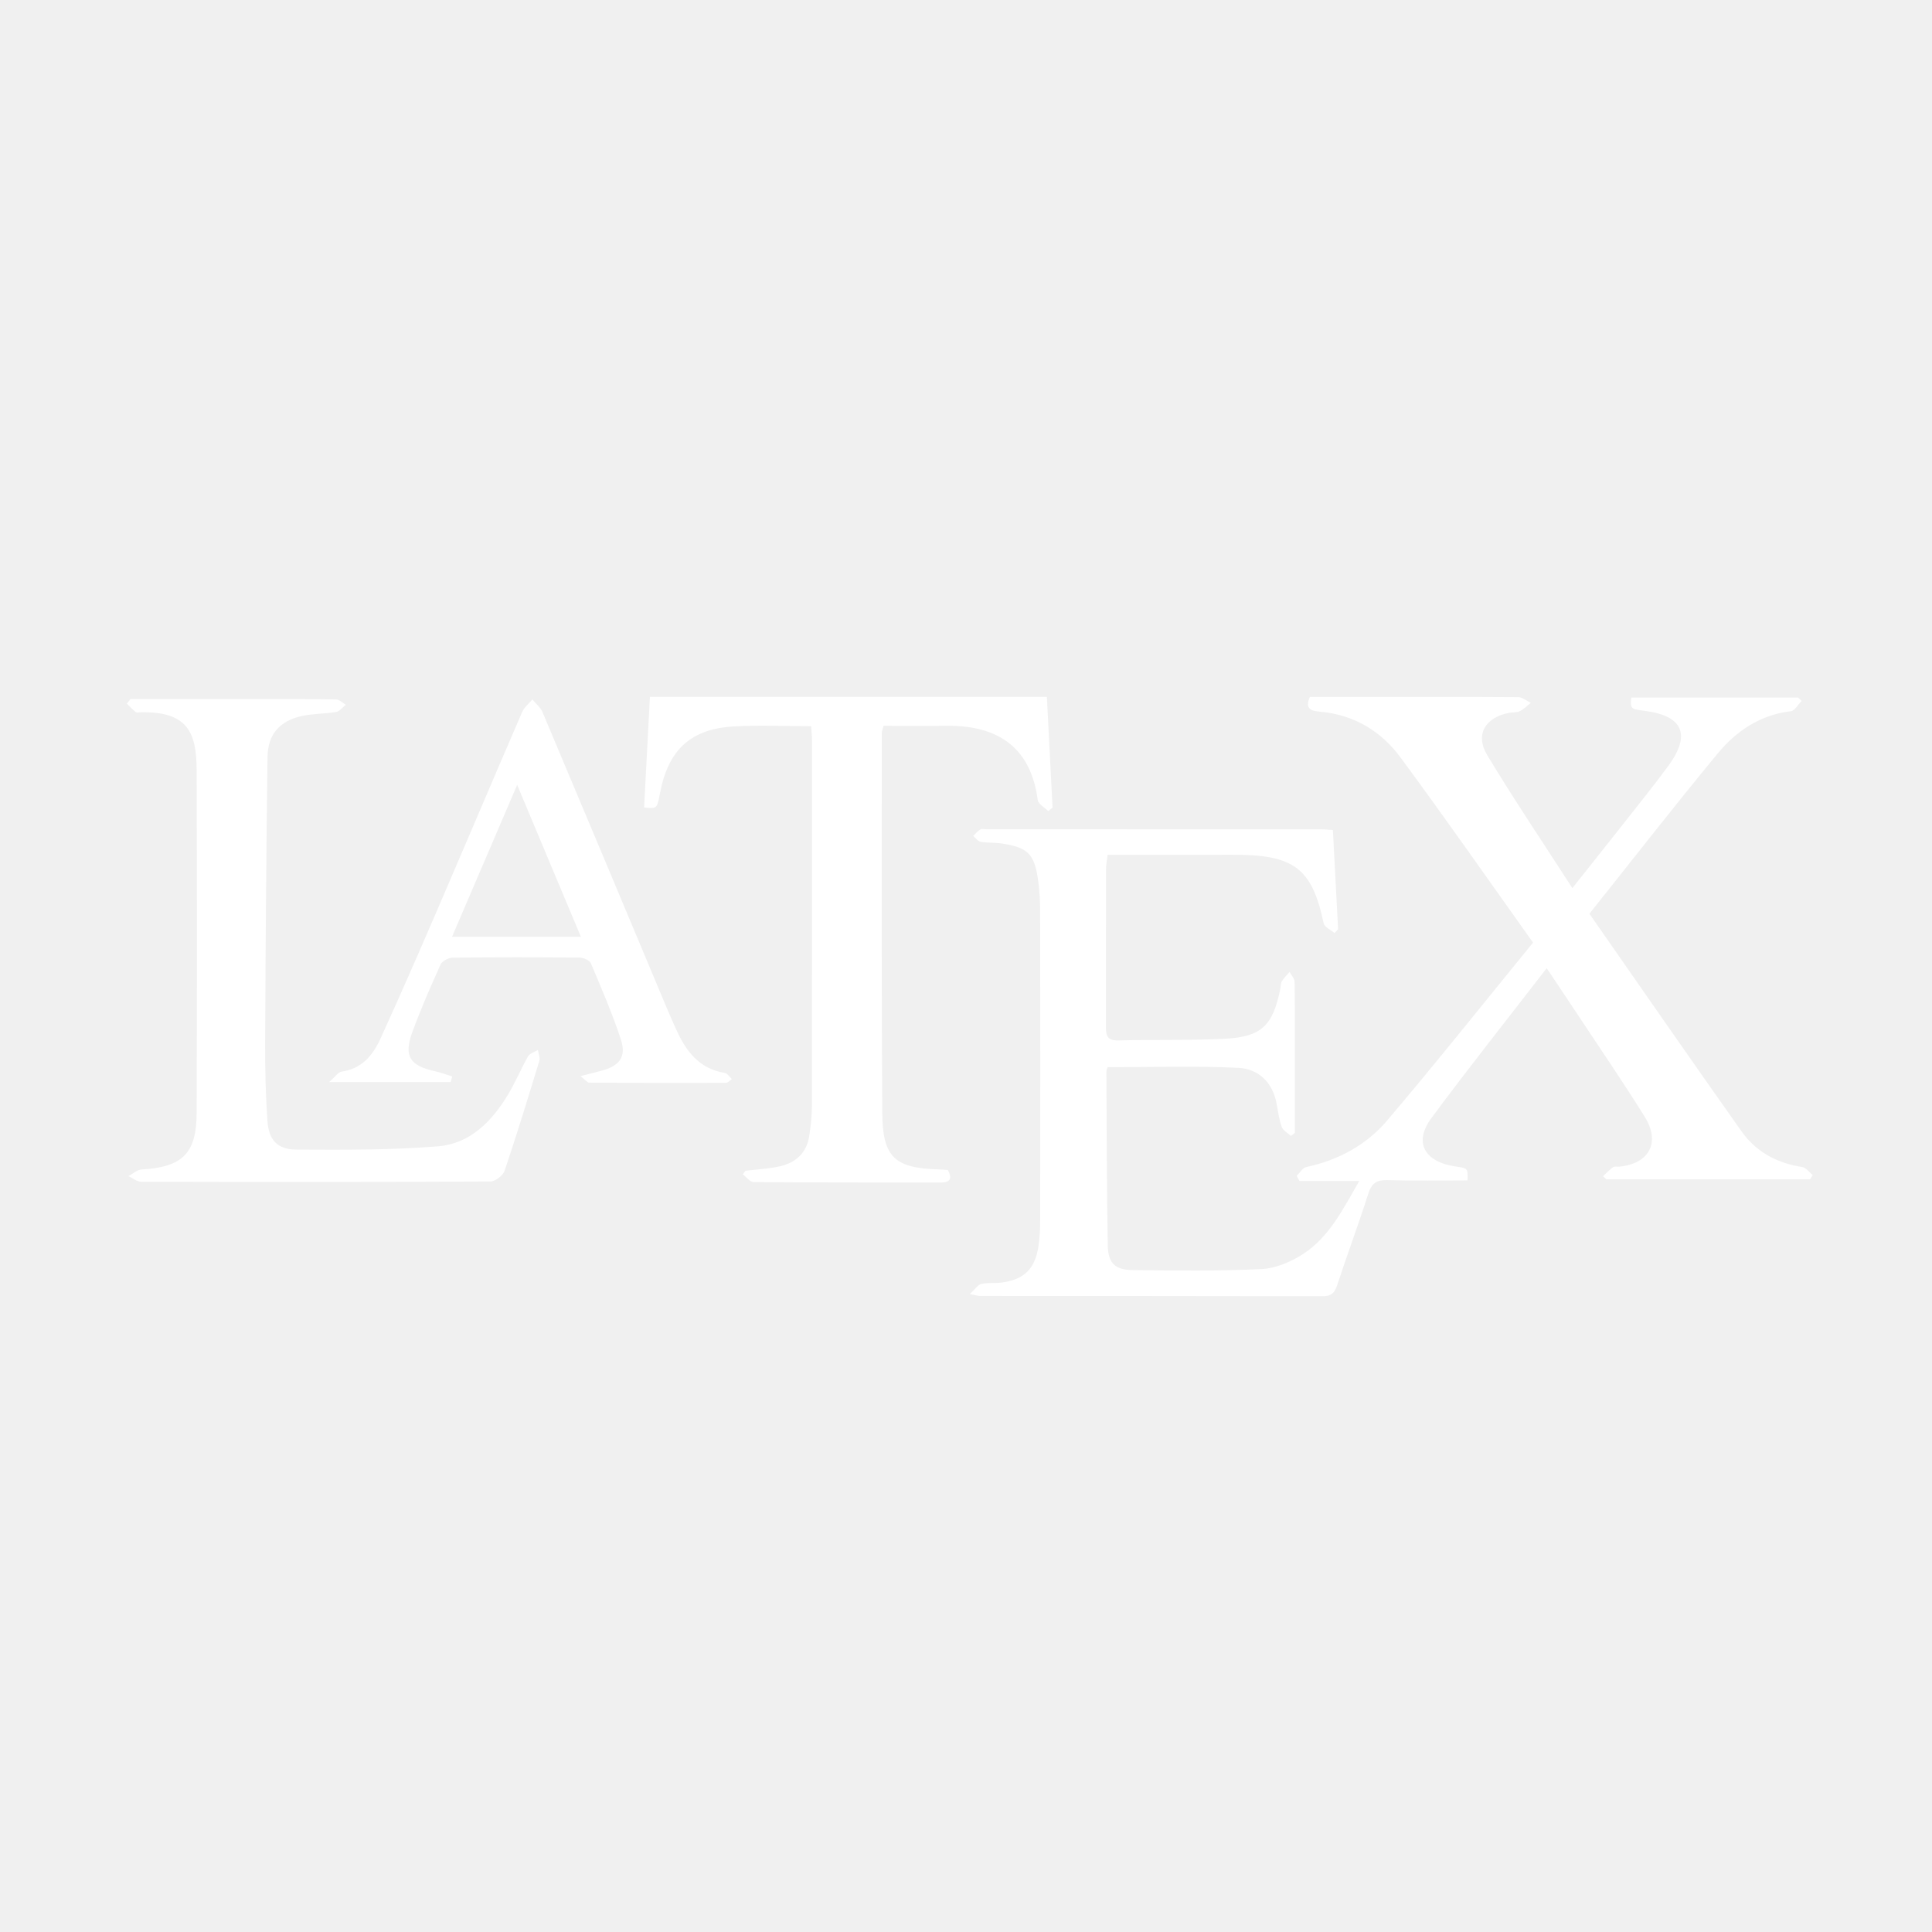
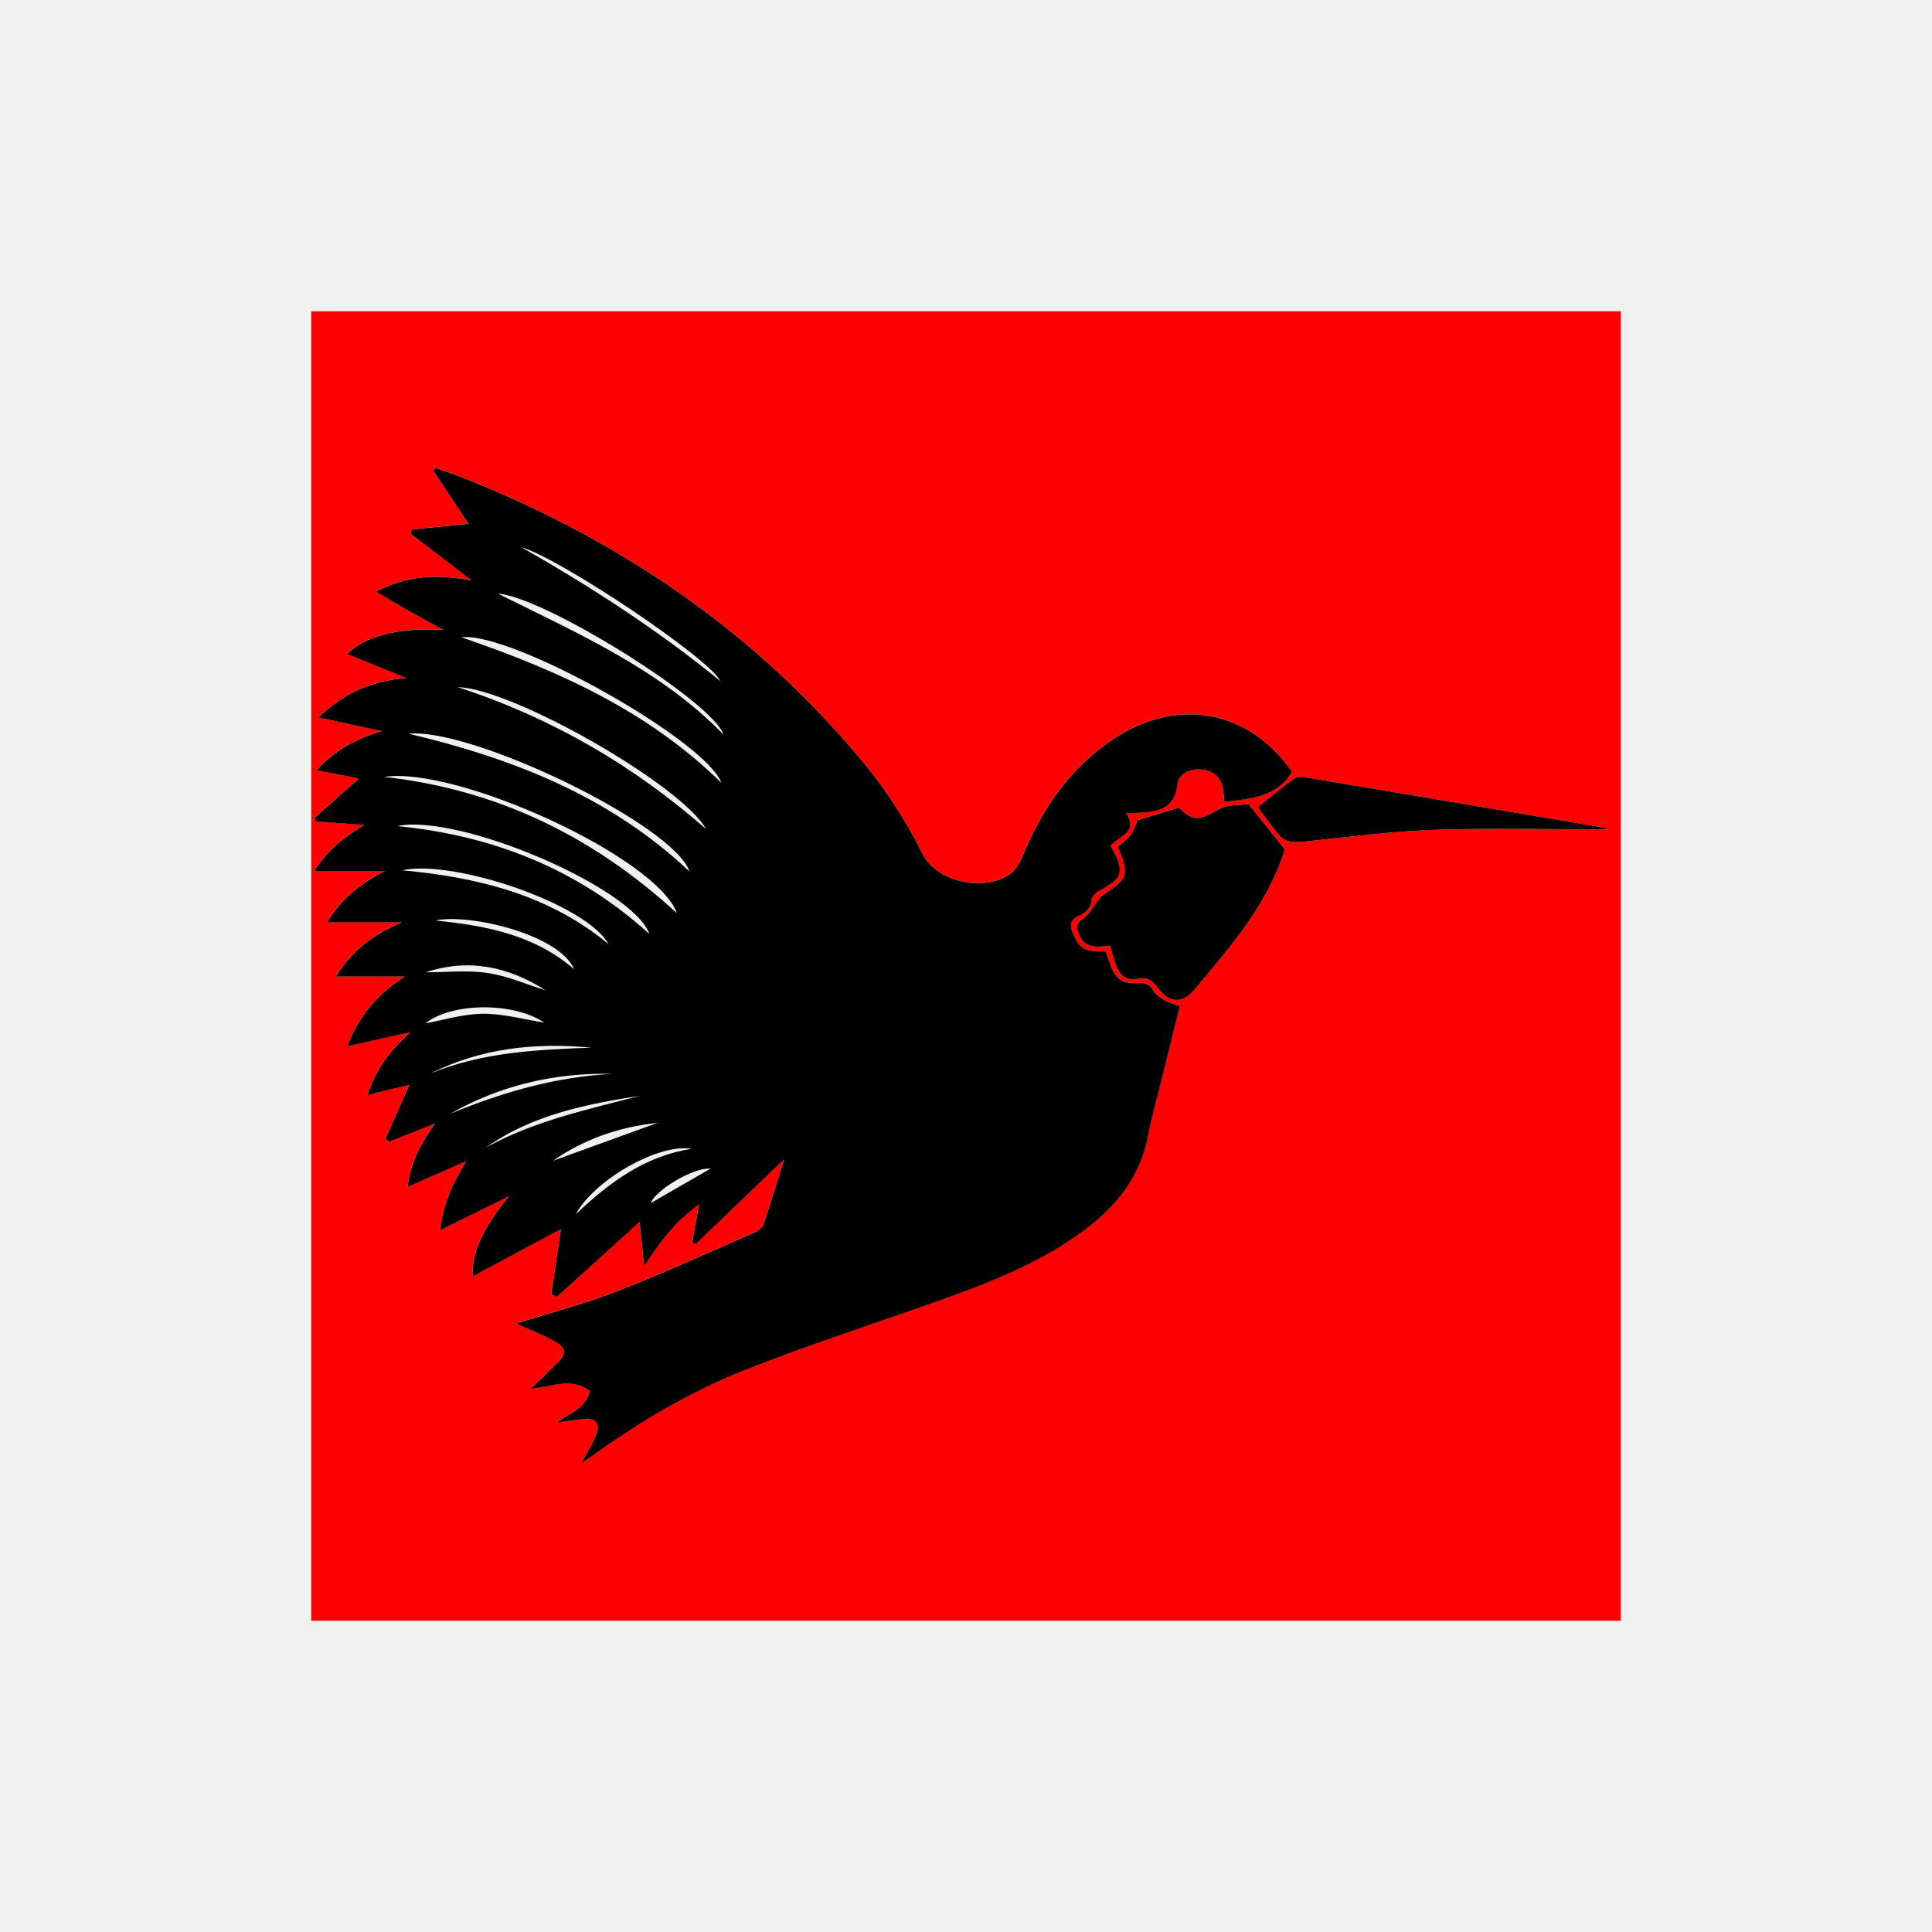
<svg xmlns="http://www.w3.org/2000/svg" version="1.1" id="Layer_1" x="0px" y="0px" viewBox="0 0 600 600" style="enable-background:new 0 0 600 600;" xml:space="preserve">
  <style type="text/css">
- 	.st0{fill: #FFFFFF}
+ 	.st0{fill: red;}
</style>
  <g>
-     <path class="st0" d="M480.34,300.68c-12.29,15.91-24.3,31.01-35.78,46.51c-5.64,7.61-2.22,13.71,7.7,15.11c3.59,0.51,3.59,0.51,3.5,4.28   c-8.27,0-16.57,0.17-24.86-0.08c-3.42-0.1-4.95,0.99-6,4.29c-3.01,9.5-6.53,18.84-9.62,28.31c-0.8,2.46-1.88,3.46-4.52,3.45   c-35.5-0.08-70.99-0.06-106.49-0.08c-0.48,0-0.97-0.17-3.09-0.58c1.62-1.49,2.46-2.86,3.58-3.14c1.9-0.49,3.98-0.16,5.96-0.4   c7.19-0.86,10.67-4.12,11.77-11.25c0.43-2.78,0.55-5.63,0.55-8.45c0.04-31.83,0.04-63.66-0.01-95.49   c-0.01-3.32-0.19-6.67-0.66-9.95c-1.14-8.06-3.23-10.08-11.39-11.27c-2.13-0.31-4.34-0.14-6.45-0.52   c-0.84-0.15-1.53-1.18-2.29-1.81c0.72-0.69,1.36-1.51,2.2-2c0.5-0.29,1.3-0.07,1.97-0.07c34.66,0,69.32,0,103.99,0.01   c0.98,0,1.95,0.12,3.54,0.22c0.54,10.35,1.08,20.58,1.62,30.82c-0.37,0.4-0.74,0.79-1.11,1.19c-1.17-1.02-3.14-1.87-3.39-3.08   c-3.66-17.55-9.66-21.34-28.6-21.24c-12.65,0.06-25.31,0.01-38.48,0.01c-0.19,1.62-0.49,3.02-0.49,4.42   c-0.03,16.16,0.01,32.33-0.04,48.49c-0.01,2.75,0.04,4.84,3.84,4.74c10.99-0.3,22,0.03,32.98-0.52c11.51-0.58,15-4.04,17.33-15.44   c0.17-0.81,0.09-1.76,0.5-2.43c0.64-1.06,1.58-1.93,2.39-2.88c0.54,1.02,1.54,2.03,1.56,3.06c0.13,7.5,0.07,15,0.07,22.5   c0,8.14,0,16.29,0,24.43c-0.4,0.31-0.8,0.62-1.2,0.93c-0.99-0.92-2.45-1.67-2.86-2.79c-0.84-2.32-1.16-4.84-1.61-7.29   c-1.24-6.63-5.7-10.76-11.88-11.06c-13.4-0.65-26.86-0.2-40.59-0.2c-0.05,0.18-0.38,0.8-0.38,1.42c0.1,17.99,0.11,35.98,0.43,53.97   c0.1,5.49,2.3,7.56,7.76,7.62c13.32,0.14,26.67,0.33,39.97-0.32c4.39-0.21,9.13-2.21,12.89-4.65c8.04-5.22,12.31-13.64,17.47-22.71   c-6.84,0-12.7,0-18.56,0c-0.29-0.53-0.57-1.05-0.86-1.58c0.98-0.95,1.82-2.5,2.95-2.74c9.96-2.13,18.67-6.83,25.13-14.44   c15.29-18,29.99-36.49,45.32-55.27c-13.91-19.5-27.3-38.75-41.24-57.6c-6.03-8.15-14.45-13.17-24.9-14.11   c-2.4-0.22-4.91-0.6-3.17-4.59c3.8,0,7.77,0,11.74,0c17.66,0,35.33-0.04,52.99,0.08c1.3,0.01,2.59,1.15,3.89,1.77   c-1.13,0.88-2.16,1.97-3.42,2.58c-1,0.48-2.29,0.31-3.43,0.54c-7.32,1.44-10.52,6.76-6.72,13.07c8.31,13.8,17.34,27.17,26.47,41.34   c5.79-7.3,11.14-13.99,16.43-20.72c4.53-5.76,9.14-11.46,13.46-17.37c6.99-9.59,4.42-15.4-7.28-16.94c-4.58-0.6-4.58-0.6-4.33-4.14   c17.27,0,34.55,0,51.84,0c0.36,0.35,0.72,0.7,1.07,1.05c-1.11,1.11-2.12,3.05-3.35,3.19c-9.57,1.12-16.97,6.18-22.78,13.21   c-13.35,16.16-26.23,32.71-39.76,49.68c15.81,22.67,31.4,45.22,47.25,67.6c4.51,6.37,11.06,9.89,18.88,11.07   c1.17,0.18,2.14,1.64,3.21,2.51c-0.27,0.44-0.55,0.87-0.82,1.31c-21.09,0-42.19,0-63.28,0c-0.34-0.32-0.67-0.64-1.01-0.97   c1.03-0.95,1.98-2,3.11-2.81c0.46-0.33,1.3-0.1,1.96-0.16c9.29-0.95,12.83-7.52,7.89-15.47c-6.32-10.17-13.1-20.06-19.71-30.05   C487.7,311.66,484.26,306.56,480.34,300.68z" />
-     <path class="st0" d="M251.91,225.52c-8.42,0-16.27-0.37-24.06,0.08c-13.39,0.78-20.33,7.31-22.87,20.68c-0.93,4.9-0.93,4.9-4.95,4.49   c0.6-11.38,1.2-22.77,1.81-34.35c41.31,0,82.06,0,123.28,0c0.59,11.63,1.18,23.02,1.76,34.41c-0.45,0.35-0.91,0.7-1.36,1.05   c-1.13-1.14-3.09-2.18-3.25-3.44c-2.07-16.04-12.06-23.25-28.41-23.04c-6.46,0.08-12.92,0.01-19.47,0.01   c-0.26,1.05-0.55,1.67-0.55,2.28c0.01,39.32-0.12,78.64,0.16,117.96c0.1,13.87,3.9,17.14,17.73,17.53c0.83,0.02,1.66,0.1,2.65,0.17   c1.31,2.57,0.9,3.91-2.35,3.9c-19.33-0.04-38.66,0.01-57.98-0.14c-1.13-0.01-2.24-1.56-3.37-2.4c0.28-0.37,0.56-0.74,0.84-1.12   c3.44-0.41,6.93-0.6,10.31-1.3c5.17-1.07,8.69-4.12,9.5-9.58c0.44-2.95,0.8-5.95,0.81-8.92c0.06-37.99,0.04-75.98,0.03-113.97   C252.17,228.55,252.02,227.26,251.91,225.52z" />
-     <path class="st0" d="M40.52,217.12c13.13,0,26.27,0,39.4,0c8.16,0,16.32-0.04,24.48,0.1c1.01,0.02,1.99,1.08,2.99,1.66   c-0.99,0.77-1.9,2.03-2.99,2.22c-3.59,0.62-7.33,0.5-10.86,1.31c-6.75,1.55-10.36,5.69-10.46,12.68c-0.4,29.63-0.6,59.27-0.74,88.9   c-0.04,7.98,0.17,15.98,0.7,23.94c0.41,6.13,3.04,9.06,9.12,9.09c14.63,0.07,29.31,0.16,43.87-1.02c9.9-0.8,16.71-7.71,21.71-16.01   c2.31-3.83,4.02-8.02,6.24-11.91c0.54-0.95,2.02-1.35,3.07-2.01c0.17,1.14,0.74,2.4,0.44,3.39c-3.48,11.43-6.98,22.87-10.81,34.19   c-0.5,1.47-2.89,3.26-4.41,3.27C116.14,367.12,80,367.09,43.86,367c-1.33,0-2.65-1.14-3.97-1.74c1.35-0.72,2.67-1.98,4.05-2.06   c12.72-0.76,17.09-4.92,17.13-17.62c0.12-35.47,0.11-70.95,0-106.42c-0.04-11.61-2.73-18.26-17.4-17.95   c-0.5,0.01-1.16,0.19-1.47-0.05c-1.01-0.8-1.89-1.75-2.81-2.65C39.77,218.04,40.15,217.58,40.52,217.12z" />
-     <path class="st0" d="M180.3,334.2c2.91-0.75,4.63-1.2,6.35-1.64c5.74-1.49,7.95-4.31,6.16-9.76c-2.64-8.03-6-15.82-9.3-23.62   c-0.4-0.94-2.29-1.76-3.49-1.78c-13.16-0.13-26.33-0.14-39.49,0.02c-1.29,0.02-3.23,1.06-3.72,2.15   c-3.14,6.96-6.21,13.97-8.82,21.14c-2.65,7.3-0.66,10.28,7.07,11.96c1.83,0.4,3.59,1.08,5.38,1.64c-0.16,0.58-0.33,1.16-0.49,1.74   c-12.03,0-24.06,0-37.76,0c2.03-1.75,2.88-3.11,3.89-3.25c6.23-0.85,9.69-5.03,12.04-10.16c5.8-12.69,11.39-25.48,16.92-38.29   c9.08-21.05,18.02-42.17,27.11-63.21c0.64-1.49,2.11-2.62,3.19-3.92c1.07,1.3,2.51,2.45,3.14,3.94   c12.92,30.61,25.75,61.26,38.6,91.9c0.96,2.3,1.98,4.57,3.01,6.84c3.02,6.64,7.1,12.04,14.97,13.29c0.82,0.13,1.49,1.26,2.23,1.93   c-0.62,0.41-1.23,1.17-1.85,1.17c-14.16,0.05-28.32,0.03-42.49-0.06C182.38,336.21,181.83,335.4,180.3,334.2z M180.4,290.93   c-6.64-15.83-13.02-31.05-19.79-47.18c-6.91,16.12-13.45,31.37-20.23,47.18C154.14,290.93,166.75,290.93,180.4,290.93z" />
+     <path class="st0" d="M96.67,96.67c135.56,0,271.11,0,406.67,0c0,135.56,0,271.11,0,406.67c-135.56,0-271.11,0-406.67,0   C96.67,367.78,96.67,232.22,96.67,96.67z M180.5,454.41c0.8-0.53,1.45-0.92,2.06-1.36c15.14-10.93,31.08-20.61,48.42-27.47   c18.96-7.49,38.38-13.81,57.61-20.6c16.81-5.93,33.51-12.1,48-22.87c10.04-7.46,17.54-16.64,19.92-29.39   c1.06-5.69,2.7-11.27,4.09-16.9c1.92-7.77,3.84-15.53,5.78-23.37c-1.85-0.71-3.42-1.1-4.74-1.88c-1.33-0.79-2.82-1.76-3.54-3.04   c-1.18-2.1-2.66-2.39-4.84-2.26c-4.73,0.27-6.9-1.38-8.54-5.95c-0.47-1.31-0.9-2.64-1.33-3.87c-6.1,0.22-8.12-0.85-9.92-4.97   c-1.16-2.66-1.67-4.81,1.91-6.26c1.51-0.61,3.4-2.51,3.49-3.93c0.18-2.8,2.01-3.42,3.79-4.42c5.67-3.18,6.32-5.36,3.34-11.21   c-0.34-0.68-0.74-1.32-1.09-1.93c2.29-3.22,8.82-4.04,4.81-10.21c0.95,0,1.47,0.03,1.98,0c6.35-0.41,12.84-0.11,14.01-9.13   c0.43-3.31,4.01-4.79,7.52-4.42c3.68,0.4,6.02,2.49,6.61,6.26c0.18,1.12,0.22,2.27,0.36,3.8c8.17-1.08,16.3-1.35,21.02-9.39   c-13.41-19.26-35.6-23.33-55.43-10.19c-13.22,8.76-21.88,21.16-27.9,35.63c-0.89,2.13-2.03,4.47-3.74,5.88   c-7.47,6.19-23.05,3.3-27.6-5.7c-4.84-9.59-10.65-18.94-17.44-27.25c-33.76-41.3-76.43-70.36-125.84-89.87   c-2.68-1.06-5.44-1.9-8.17-2.85c-0.18,0.28-0.37,0.56-0.55,0.83c3.67,5.55,7.34,11.09,10.93,16.52c-5.93,0.59-11.8,1.18-17.67,1.77   c-0.08,0.45-0.16,0.89-0.23,1.34c5.98,4.59,11.97,9.19,18.91,14.52c-10.82-2.1-20.22-1.54-29.74,3.41   c3.64,2.15,6.86,4.11,10.14,5.98c3.33,1.9,6.71,3.71,10.78,5.94c-13.79-0.81-24.55,1.92-29.83,7.48c5.86,2.39,11.6,4.73,18.29,7.46   c-11.04,0.91-19.54,4.81-27.26,12.24c6.77,1.45,12.89,2.77,19.71,4.23c-8.19,2.44-14.73,6.03-20.3,12.14   c4.85,0.96,9.14,1.81,13.12,2.59c-4.68,4.16-9.28,8.27-13.89,12.37c0.25,0.33,0.5,0.66,0.75,0.99c4.68,0.33,9.35,0.67,14.83,1.06   c-6.34,3.79-11.49,7.84-15.52,14.29c7.49,0,14.2,0,21.95,0c-7.98,4.13-13.84,8.92-17.97,15.95c7.77,0,15,0,23.28,0   c-9.13,3.79-15.74,9.06-20.54,16.82c7.23,0,14.01,0,21.39,0c-8.29,5.35-14.25,12.12-17.87,21.68c6.69-1.5,12.82-2.87,19.7-4.42   c-6.4,5.63-10.87,11.61-13.4,19.55c4.74-1.15,8.97-2.18,13-3.16c-2.54,5.72-4.99,11.26-7.45,16.79c0.39,0.29,0.79,0.58,1.18,0.88   c4.43-1.76,8.85-3.52,14.17-5.63c-4.41,6.35-7.61,12.15-8.41,19.64c6.44-2.83,12.31-5.4,18.17-7.98c-4.05,6.6-7.22,13.1-8.09,21.43   c7.26-3.58,13.92-6.87,21.44-10.59c-8.04,9.6-11.73,17.64-11.34,24.92c9.51-5.09,18.74-10.02,27.4-14.64   c-0.95,6.45-1.97,13.31-2.99,20.17c0.58,0.28,1.17,0.55,1.75,0.83c8.59-7.78,17.17-15.55,25.66-23.24   c0.43,4.13,0.87,8.34,1.42,13.65c2.39-3.4,3.95-5.82,5.73-8.06c1.71-2.17,3.54-4.28,5.52-6.21c1.98-1.91,4.21-3.56,5.82-4.89   c-0.71,3.91-1.45,7.95-2.19,11.99c0.41,0.11,0.82,0.22,1.23,0.32c9.18-8.81,18.36-17.62,27.36-26.26   c-2.06,6.6-4.09,13.35-6.35,20.04c-0.36,1.06-1.55,2.14-2.62,2.6c-14.24,6.21-28.39,12.68-42.86,18.32   c-10.07,3.92-20.61,6.64-31.35,10.04c4.27,1.95,8.2,3.47,11.85,5.5c3.69,2.04,3.8,3.78,0.87,6.75c-2.7,2.73-5.52,5.35-8.29,8.02   c6.46-0.47,12.37-3.71,18.42,0.65c-1.32,5.54-6.45,7.05-10.38,9.86c3.17-0.43,6.01-0.91,8.87-1.18c3.57-0.33,4.64,1.8,3.55,4.69   C184.07,448.35,182.24,451.12,180.5,454.41z M344.69,293.66c0.57,1.91,1.05,3.67,1.61,5.41c1.04,3.25,3.34,5.66,6.66,4.93   c3.54-0.78,4.95,0.62,6.87,3.11c3.52,4.57,7.52,4.52,11.14,0.19c5-5.97,10.04-11.91,14.65-18.17c5.93-8.06,10.75-16.77,13.37-25.34   c-4.02-5.04-7.48-9.38-11.22-14.07c-2.57,0.38-6.4,0-9.14,1.54c-6.39,3.6-8.1,3.84-12.6-0.45c-4.62,1.41-8.8,2.69-12.69,3.88   c-0.73,1.53-1.26,3.29-2.31,4.67c-1.07,1.41-2.64,2.45-3.91,3.58c3.62,8.8,3.26,9.86-4.58,14.94c-0.79,0.51-1.27,1.49-1.9,2.26   c-1.45,1.78-2.6,4-4.42,5.24c-2.08,1.42-1.95,2.71-1.23,4.61C336.82,294.77,340.74,294.19,344.69,293.66z M499.48,257.57   c-0.28-0.09-1.22-0.5-2.21-0.67c-30.78-5.22-61.57-10.44-92.37-15.58c-1.02-0.17-2.4,0.03-3.2,0.61   c-3.49,2.57-6.83,5.35-11.07,8.72c1.77,2.36,4,5.51,6.43,8.5c2.04,2.51,4.74,2.56,7.85,2.23c13.5-1.43,27.01-3.2,40.55-3.66   C463.65,257.1,481.89,257.57,499.48,257.57z" />
+     <path d="M180.5,454.41c1.75-3.3,3.58-6.07,4.72-9.1c1.09-2.89,0.01-5.02-3.55-4.69c-2.86,0.27-5.7,0.75-8.87,1.18   c3.93-2.82,9.05-4.33,10.38-9.86c-6.05-4.37-11.96-1.12-18.42-0.65c2.77-2.67,5.59-5.28,8.29-8.02c2.94-2.97,2.82-4.71-0.87-6.75   c-3.66-2.02-7.59-3.54-11.85-5.5c10.75-3.39,21.28-6.12,31.35-10.04c14.47-5.63,28.61-12.11,42.86-18.32   c1.07-0.47,2.27-1.55,2.62-2.6c2.25-6.68,4.28-13.44,6.35-20.04c-8.99,8.63-18.18,17.44-27.36,26.26   c-0.41-0.11-0.82-0.22-1.23-0.32c0.74-4.04,1.48-8.08,2.19-11.99c-1.6,1.33-3.84,2.97-5.82,4.89c-1.99,1.92-3.81,4.03-5.52,6.21   c-1.77,2.25-3.33,4.67-5.73,8.06c-0.55-5.31-0.99-9.52-1.42-13.65c-8.49,7.69-17.08,15.46-25.66,23.24   c-0.58-0.28-1.17-0.55-1.75-0.83c1.02-6.86,2.03-13.72,2.99-20.17c-8.66,4.63-17.88,9.56-27.4,14.64   c-0.39-7.28,3.3-15.32,11.34-24.92c-7.52,3.71-14.18,7-21.44,10.59c0.86-8.32,4.04-14.83,8.09-21.43   c-5.87,2.58-11.73,5.15-18.17,7.98c0.8-7.5,4-13.29,8.41-19.64c-5.31,2.11-9.74,3.87-14.17,5.63c-0.39-0.29-0.79-0.58-1.18-0.88   c2.46-5.54,4.91-11.07,7.45-16.79c-4.02,0.98-8.26,2.01-13,3.16c2.53-7.94,7-13.92,13.4-19.55c-6.88,1.54-13.01,2.92-19.7,4.42   c3.62-9.57,9.58-16.33,17.87-21.68c-7.38,0-14.16,0-21.39,0c4.8-7.77,11.41-13.03,20.54-16.82c-8.27,0-15.51,0-23.28,0   c4.13-7.03,9.99-11.82,17.97-15.95c-7.75,0-14.46,0-21.95,0c4.03-6.44,9.18-10.49,15.52-14.29c-5.48-0.39-10.15-0.73-14.83-1.06   c-0.25-0.33-0.5-0.66-0.75-0.99c4.61-4.1,9.22-8.21,13.89-12.37c-3.98-0.79-8.27-1.64-13.12-2.59c5.57-6.12,12.11-9.7,20.3-12.14   c-6.82-1.47-12.94-2.78-19.71-4.23c7.72-7.43,16.22-11.33,27.26-12.24c-6.69-2.73-12.43-5.07-18.29-7.46   c5.29-5.56,16.04-8.29,29.83-7.48c-4.06-2.24-7.45-4.05-10.78-5.94c-3.28-1.87-6.5-3.82-10.14-5.98   c9.52-4.95,18.92-5.52,29.74-3.41c-6.94-5.33-12.92-9.92-18.91-14.52c0.08-0.45,0.16-0.89,0.23-1.34   c5.87-0.59,11.75-1.18,17.67-1.77c-3.59-5.43-7.26-10.97-10.93-16.52c0.18-0.28,0.37-0.56,0.55-0.83c2.72,0.94,5.49,1.79,8.17,2.85   c49.41,19.51,92.08,48.57,125.84,89.87c6.79,8.31,12.6,17.66,17.44,27.25c4.54,9,20.13,11.89,27.6,5.7   c1.71-1.42,2.85-3.75,3.74-5.88c6.02-14.46,14.68-26.87,27.9-35.63c19.83-13.14,42.02-9.07,55.43,10.19   c-4.72,8.03-12.85,8.31-21.02,9.39c-0.14-1.53-0.19-2.68-0.36-3.8c-0.59-3.77-2.93-5.86-6.61-6.26c-3.51-0.38-7.09,1.11-7.52,4.42   c-1.16,9.01-7.65,8.72-14.01,9.13c-0.52,0.03-1.03,0-1.98,0c4.02,6.17-2.52,6.99-4.81,10.21c0.34,0.61,0.74,1.25,1.09,1.93   c2.98,5.86,2.33,8.04-3.34,11.21c-1.78,1-3.62,1.62-3.79,4.42c-0.09,1.42-1.98,3.32-3.49,3.93c-3.58,1.44-3.07,3.6-1.91,6.26   c1.8,4.12,3.82,5.19,9.92,4.97c0.42,1.23,0.86,2.56,1.33,3.87c1.63,4.58,3.81,6.23,8.54,5.95c2.18-0.13,3.66,0.16,4.84,2.26   c0.72,1.28,2.21,2.25,3.54,3.04c1.33,0.79,2.89,1.17,4.74,1.88c-1.94,7.84-3.87,15.6-5.78,23.37c-1.39,5.63-3.02,11.21-4.09,16.9   c-2.38,12.75-9.88,21.93-19.92,29.39c-14.49,10.77-31.19,16.94-48,22.87c-19.23,6.79-38.66,13.1-57.61,20.6   c-17.34,6.85-33.28,16.54-48.42,27.47C181.94,453.5,181.29,453.89,180.5,454.41z M224.02,243.12c-4.59-13-65.12-47.08-80.73-45.2   C173.57,208.27,201.48,220.95,224.02,243.12z M210.19,283.57c-6.2-17.35-68.23-45.68-90.85-42.3   C154,245.15,183.87,259.43,210.19,283.57z M214.12,270.66c-4.65-14.32-67.32-44.69-87.22-42.81   C159.04,235.51,189.13,247.08,214.12,270.66z M123.38,256.55c29.62,2.91,56.05,13.3,78.31,33.52   C196.48,275.54,142.31,252.5,123.38,256.55z M219.28,257.47c-7.61-13.64-60.03-43.67-77.1-44.06   C171.6,223,196.81,237.82,219.28,257.47z M154.63,184.36c24.76,12.33,50.27,23.46,70.06,43.76   C221.36,217.95,168.83,185.22,154.63,184.36z M161.89,169.94c21.62,12.26,42.48,25.8,61.85,41.58   C220.01,204.18,173.79,173.32,161.89,169.94z M188.98,293.2c-6.78-12.39-47.98-26.41-64.07-22.93   C148.2,272.44,170.36,277.79,188.98,293.2z M133.67,333.4c16.11-6.67,33.05-7.41,50.01-8.04   C166.28,323.71,149.42,325.47,133.67,333.4z M139.76,345.92c16.14-6.69,32.76-11.49,50.35-12.42   C172.18,333.1,155.36,337.06,139.76,345.92z M150.99,356.33c15-8.28,31.52-11.75,47.76-16.03   C181.87,342.93,165.22,346.25,150.99,356.33z M178.32,301.01c-4.69-10.9-32.75-17.41-43.09-15.14   C151.02,287.46,165.99,290.36,178.32,301.01z M214.74,356.78c-9.89-1.8-30,9.42-35.92,20.31   C189.64,366.81,200.59,358.99,214.74,356.78z M132.17,317.8c5.47-0.99,11.6-2.9,17.76-2.97c6.14-0.08,12.31,1.69,19.06,2.73   C159.06,310.93,139.9,311.51,132.17,317.8z M132.25,301.96c6.4,0,12.9-0.73,19.16,0.21c6.14,0.91,12.03,3.51,18.03,5.37   C157.88,300.2,145.58,297.51,132.25,301.96z M171.75,360.49c10.46-3.8,21.47-7.79,32.47-11.78   C192.19,349.98,181.15,353.87,171.75,360.49z M220.69,362.92c-5.45-0.46-17.36,6.9-18.55,10.68   C207.85,370.31,214.26,366.61,220.69,362.92z" />
+     <path d="M344.69,293.66c-3.95,0.52-7.87,1.11-9.69-3.66c-0.72-1.9-0.85-3.19,1.23-4.61c1.82-1.24,2.97-3.46,4.42-5.24   c0.62-0.77,1.11-1.75,1.9-2.26c7.84-5.08,8.21-6.14,4.58-14.94c1.28-1.14,2.84-2.17,3.91-3.58c1.04-1.38,1.58-3.14,2.31-4.67   c3.9-1.19,8.07-2.47,12.69-3.88c4.51,4.3,6.21,4.06,12.6,0.45c2.74-1.54,6.56-1.16,9.14-1.54c3.74,4.69,7.2,9.03,11.22,14.07   c-2.62,8.57-7.44,17.28-13.37,25.34c-4.61,6.26-9.66,12.2-14.65,18.17c-3.63,4.33-7.62,4.38-11.14-0.19   c-1.92-2.49-3.33-3.89-6.87-3.11c-3.32,0.73-5.63-1.67-6.66-4.93C345.74,297.33,345.25,295.57,344.69,293.66z" />
+     <path d="M499.48,257.57c-17.6,0-35.83-0.47-54.03,0.15c-13.54,0.46-27.05,2.23-40.55,3.66c-3.11,0.33-5.81,0.28-7.85-2.23   c-2.43-2.99-4.66-6.14-6.43-8.5c4.25-3.38,7.58-6.16,11.07-8.72c0.8-0.59,2.18-0.79,3.2-0.61c30.8,5.15,61.58,10.36,92.37,15.58   C498.26,257.07,499.21,257.48,499.48,257.57z" />
  </g>
</svg>
